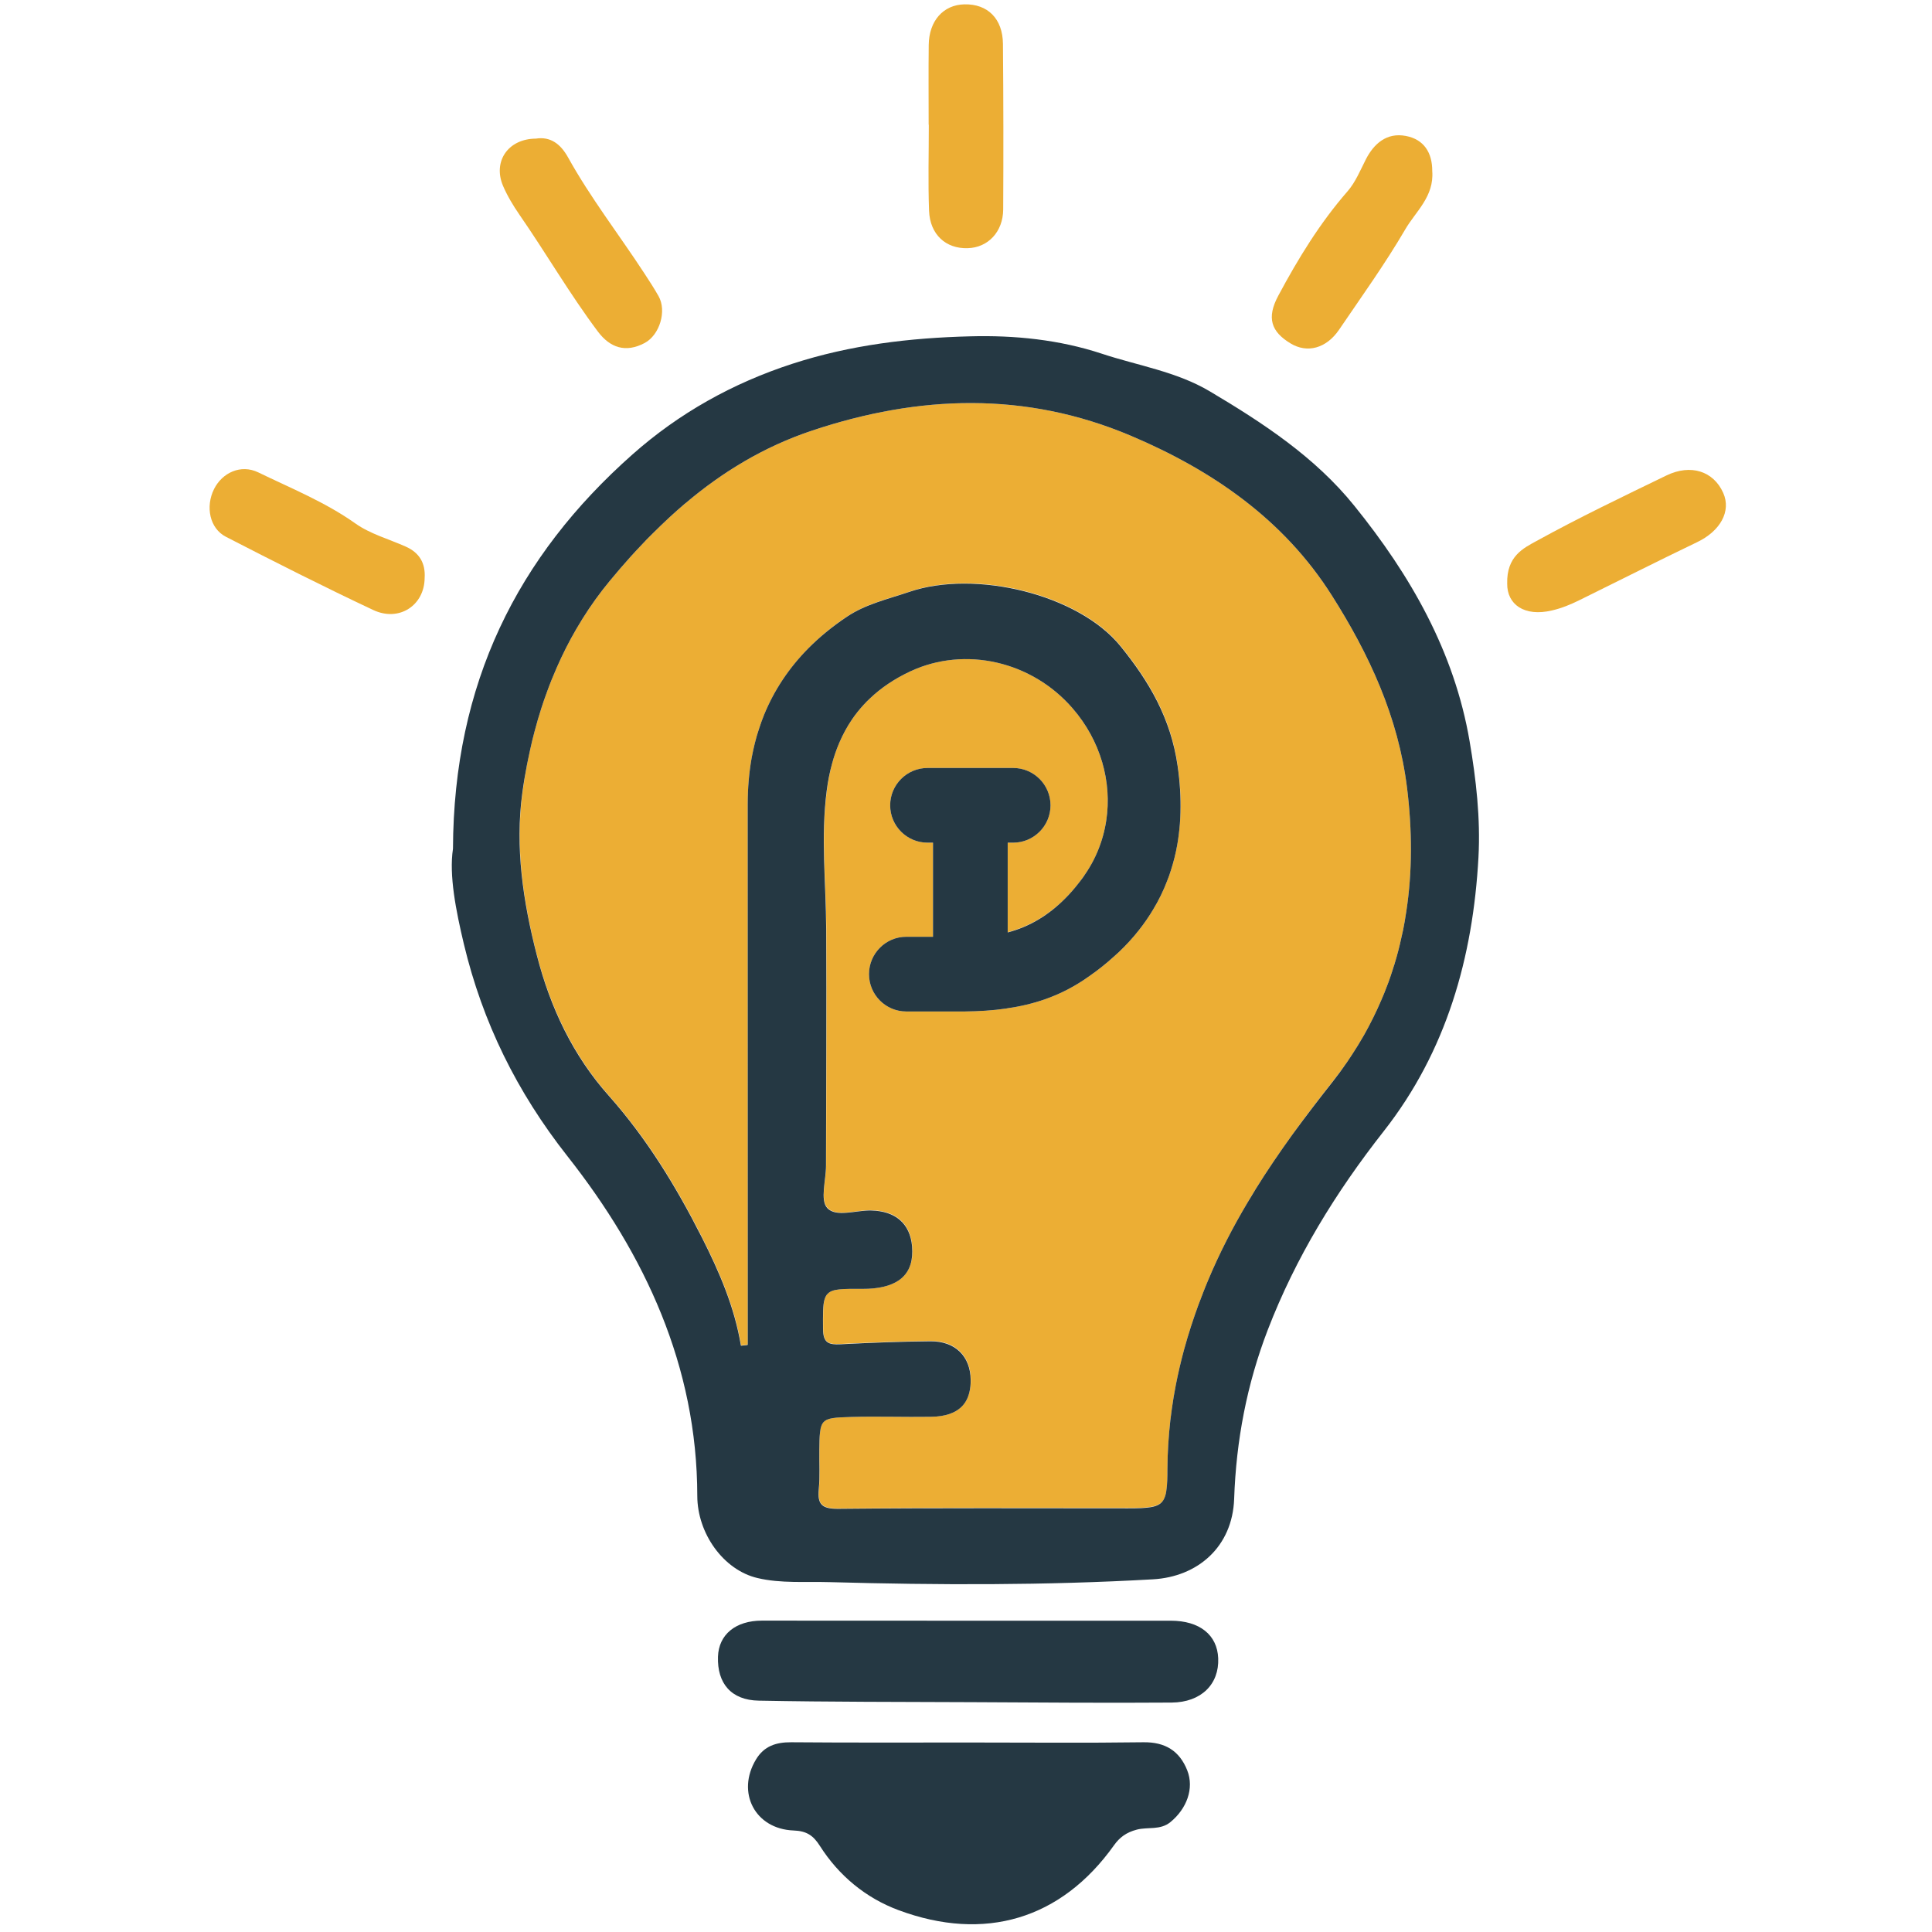
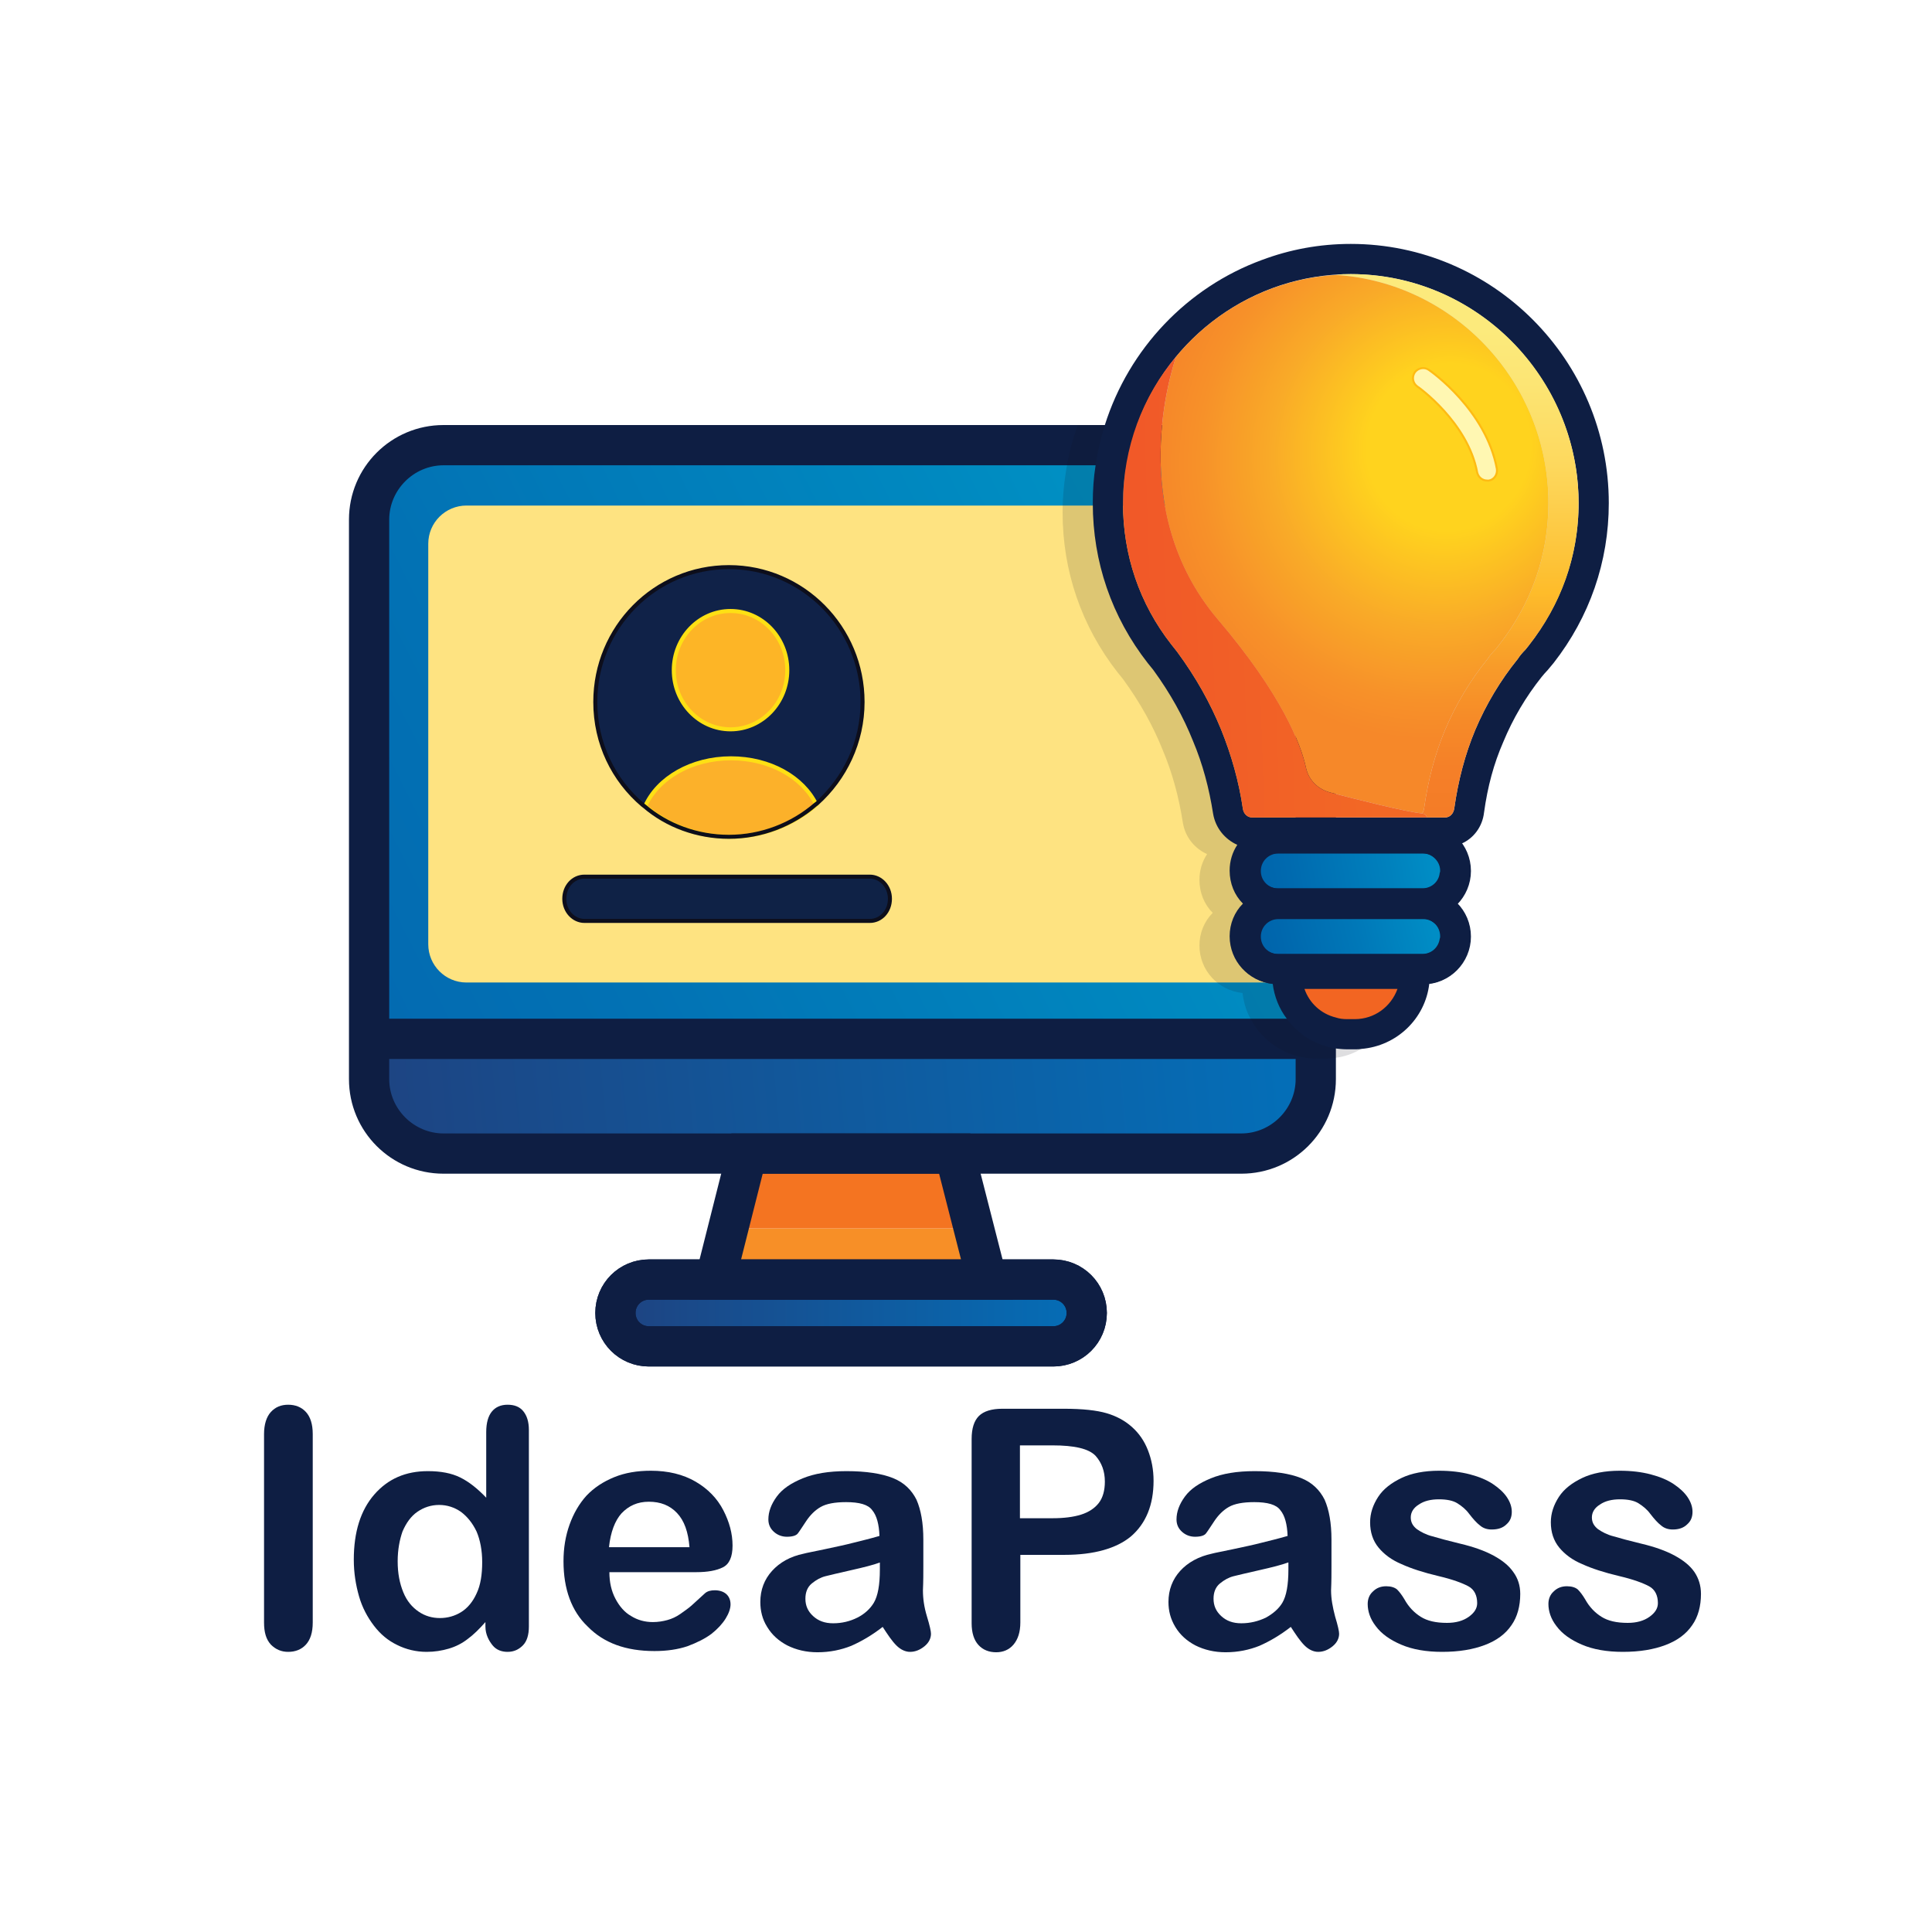
- <svg xmlns="http://www.w3.org/2000/svg" version="1.1" id="Layer_1" x="0px" y="0px" viewBox="0 0 240 240" style="enable-background:new 0 0 240 240;" xml:space="preserve">
+ <svg xmlns="http://www.w3.org/2000/svg" version="1.1" id="Layer_1" x="0px" y="0px" viewBox="0 0 48 48" style="enable-background:new 0 0 48 48;" xml:space="preserve">
  <style type="text/css">
- 	.st0{fill:#253843;}
- 	.st1{fill:#ECAE34;}
+ 	.st0{fill:url(#SVGID_1_);}
+ 	.st1{fill:#FEE381;}
+ 	.st2{fill:url(#SVGID_2_);stroke:#0E1E43;stroke-miterlimit:10;}
+ 	.st3{fill:url(#SVGID_3_);stroke:#0E1E43;stroke-width:0.1;stroke-miterlimit:10;}
+ 	.st4{fill:#102248;}
+ 	.st5{fill:#F78F27;}
+ 	.st6{fill:#F47421;}
+ 	.st7{fill:#FCB12A;stroke:#FEE014;stroke-width:0.1;stroke-miterlimit:10;}
+ 	.st8{fill:#0E1E43;}
+ 	.st9{fill:#0F2246;stroke:#0D0E1B;stroke-width:0.1;stroke-miterlimit:10;}
+ 	.st10{fill:#FDB526;stroke:#FEE014;stroke-width:0.1;stroke-miterlimit:10;}
+ 	.st11{fill:none;stroke:#0D0E1B;stroke-width:0.1;stroke-miterlimit:10;}
+ 	.st12{fill:none;stroke:#0E1E43;stroke-miterlimit:10;}
+ 	.st13{opacity:0.14;}
+ 	.st14{fill:#0D0E1B;}
+ 	.st15{fill:#F26522;}
+ 	.st16{fill:url(#SVGID_4_);stroke:#0E1E43;stroke-width:0.75;stroke-miterlimit:10;}
+ 	.st17{fill:url(#SVGID_5_);stroke:#0E1E43;stroke-width:0.75;stroke-miterlimit:10;}
+ 	.st18{fill:url(#SVGID_6_);}
+ 	.st19{fill:url(#SVGID_7_);}
+ 	.st20{fill:url(#SVGID_8_);}
+ 	.st21{fill:#FFF7B2;stroke:#FEBB13;stroke-width:0.05;stroke-miterlimit:10;}
</style>
-   <path class="st0" d="M120.42,216.46c7.2,0,14.41,0.07,21.61-0.03c2.71-0.04,4.49,1.07,5.45,3.48c0.9,2.27-0.08,4.8-2.09,6.44  c-1.26,1.03-2.8,0.58-4.16,0.93c-1.35,0.35-2.17,1-2.84,1.94c-6.57,9.23-16.09,12.03-26.76,8.07c-4.06-1.51-7.42-4.27-9.79-8  c-0.82-1.29-1.65-1.84-3.25-1.9c-4.82-0.18-7.14-4.74-4.68-8.82c1.01-1.68,2.51-2.15,4.37-2.14  C105.66,216.49,113.04,216.46,120.42,216.46z" />
-   <path class="st0" d="M120.18,201.33c8.42,0,16.84,0,25.26,0c3.57,0,5.77,1.75,5.89,4.67c0.13,3.21-2.1,5.47-5.79,5.5  c-8.25,0.06-16.49-0.01-24.74-0.05c-8.85-0.04-17.7-0.02-26.55-0.19c-3.43-0.06-5.17-2.16-5.06-5.46c0.09-2.75,2.19-4.48,5.46-4.48  C103.16,201.33,111.67,201.33,120.18,201.33z" />
-   <path class="st1" d="M115.36,15.49c0-3.3-0.03-6.6,0.01-9.9c0.03-3,1.81-4.99,4.42-5.05c2.89-0.07,4.77,1.77,4.8,4.91  c0.06,6.86,0.07,13.72,0.03,20.58c-0.02,2.77-1.89,4.73-4.4,4.8c-2.73,0.09-4.7-1.7-4.81-4.66c-0.13-3.56-0.03-7.12-0.03-10.68  C115.38,15.49,115.37,15.49,115.36,15.49z" />
-   <path class="st1" d="M187.23,72.5c-0.09-3.4,2.02-4.41,3.63-5.29c5.28-2.91,10.73-5.52,16.16-8.15c3.03-1.46,5.84-0.52,7.04,2.16  c1.03,2.29-0.36,4.76-3.26,6.14c-4.9,2.35-9.75,4.81-14.63,7.21c-1.08,0.53-2.16,0.98-3.37,1.26  C189.37,76.65,187.2,75.09,187.23,72.5z" />
-   <path class="st1" d="M177.92,21.26c0.24,3.16-2.05,5-3.34,7.21c-2.51,4.3-5.43,8.36-8.23,12.48c-1.59,2.34-3.97,2.97-6.05,1.7  c-2.39-1.45-2.99-3.16-1.5-5.93c2.45-4.58,5.16-9.02,8.61-12.97c0.97-1.12,1.57-2.59,2.26-3.95c0.97-1.9,2.56-3.38,4.98-2.91  C176.86,17.31,177.93,18.94,177.92,21.26z" />
-   <path class="st1" d="M66.57,17.22c1.79-0.28,3.05,0.63,4,2.34c2.79,5.03,6.33,9.58,9.47,14.39c0.61,0.93,1.22,1.87,1.77,2.84  c1.04,1.84,0.14,4.82-1.73,5.82c-2.36,1.25-4.29,0.59-5.8-1.41c-3.51-4.68-6.44-9.74-9.76-14.54c-0.78-1.13-1.5-2.33-2.04-3.59  C61.21,20.04,63.12,17.24,66.57,17.22z" />
-   <path class="st1" d="M52.75,71.8c-0.02,3.39-3.16,5.49-6.38,3.98c-6.17-2.9-12.25-5.98-18.31-9.1c-2.02-1.04-2.56-3.74-1.47-5.93  c1.01-2.02,3.32-3.12,5.49-2.07c4.08,1.98,8.3,3.68,12.06,6.34c1.84,1.31,4.16,1.94,6.26,2.88C52.09,68.65,52.87,69.95,52.75,71.8z" />
-   <path class="st1" d="M174.7,113.2c-0.06,0.42-0.13,0.83-0.2,1.25c-0.12,0.69-0.25,1.37-0.42,2.05c-0.22,1.04-0.49,2.07-0.8,3.09  c-0.03,0.13-0.07,0.26-0.12,0.38c-0.07,0.23-0.15,0.47-0.22,0.7c-0.29,0.91-0.62,1.81-0.98,2.69c-0.12,0.29-0.24,0.59-0.37,0.88  c-0.63,1.47-1.35,2.93-2.15,4.35c-0.48,0.84-0.99,1.67-1.53,2.49c-0.2,0.29-0.39,0.58-0.58,0.87c-0.57,0.82-1.17,1.62-1.8,2.42  c-1.71,2.17-3.39,4.35-4.99,6.58c-1.6,2.22-3.14,4.48-4.58,6.8c-0.01,0.01-0.02,0.03-0.02,0.04c-0.32,0.51-0.64,1.03-0.94,1.55  c-1.86,3.12-3.53,6.36-4.95,9.76c-0.09,0.24-0.19,0.47-0.29,0.7c-0.1,0.24-0.19,0.48-0.28,0.71c-0.18,0.47-0.36,0.94-0.54,1.41  c-0.01,0.02-0.01,0.03-0.02,0.04c-0.34,0.94-0.67,1.87-0.97,2.81c-0.31,0.95-0.59,1.91-0.86,2.88c-0.39,1.44-0.73,2.9-1.02,4.37  c-0.09,0.49-0.18,0.98-0.27,1.48c-0.16,0.98-0.3,1.98-0.42,2.97c-0.22,1.99-0.35,4.01-0.36,6.04c0,1.01-0.02,1.82-0.11,2.45  c-0.04,0.43-0.12,0.78-0.24,1.07c-0.03,0.08-0.07,0.15-0.1,0.22c-0.04,0.07-0.08,0.13-0.11,0.18c-0.61,0.81-1.84,0.9-4.34,0.9  c-12,0-23.99-0.05-35.98,0.06c-2,0.02-2.61-0.52-2.41-2.45c0.16-1.63,0.03-3.3,0.06-4.95c0.01-0.83,0.02-1.48,0.07-1.99  c0.03-0.22,0.06-0.41,0.09-0.59c0.02-0.05,0.03-0.11,0.05-0.16c0.01-0.05,0.03-0.1,0.05-0.15c0.03-0.08,0.06-0.16,0.11-0.23  c0.02-0.04,0.05-0.07,0.07-0.11c0.02-0.04,0.05-0.07,0.09-0.1c0.47-0.53,1.44-0.58,3.42-0.64c3.3-0.09,6.6,0.03,9.9-0.02  c1.8-0.02,3.11-0.48,3.93-1.37c0.12-0.13,0.22-0.27,0.32-0.41c0.07-0.12,0.15-0.24,0.21-0.37c0.07-0.13,0.12-0.26,0.17-0.4  c0.06-0.16,0.11-0.33,0.15-0.5c0.13-0.48,0.19-1.01,0.18-1.6c-0.04-2.9-1.91-4.79-4.98-4.77c-3.73,0.03-7.46,0.19-11.19,0.37  c-1.44,0.08-2.17-0.12-2.17-1.9c-0.01-1.77-0.03-2.91,0.17-3.64c0.06-0.18,0.12-0.34,0.21-0.48c0.03-0.04,0.05-0.08,0.09-0.12  c0.03-0.04,0.06-0.07,0.1-0.1c0.58-0.62,1.8-0.61,4.29-0.6c1.99,0.01,3.5-0.35,4.55-1.07c0.14-0.1,0.28-0.21,0.41-0.33  c0.14-0.13,0.28-0.28,0.4-0.43c0.28-0.36,0.49-0.76,0.63-1.22c0.22-0.66,0.29-1.42,0.21-2.29c-0.25-2.82-2.06-4.37-5.08-4.44  c-1.89-0.04-4.37,0.91-5.47-0.32c-0.89-0.99-0.15-3.44-0.14-5.25c0.01-9.82,0.06-19.64,0.02-29.46c-0.03-5.71-0.68-11.4,0.07-17.14  c0.15-1.15,0.36-2.25,0.64-3.29c0.11-0.42,0.24-0.82,0.37-1.22c0.16-0.46,0.33-0.92,0.52-1.36c0.45-1.05,0.98-2.03,1.61-2.95  c0.42-0.62,0.89-1.2,1.4-1.76c0.25-0.28,0.52-0.55,0.8-0.81c1.39-1.33,3.06-2.45,5.04-3.38c6.8-3.16,15.09-1.25,20.15,4.61  c3.47,4,4.91,9.13,4.17,13.95c-0.05,0.33-0.11,0.65-0.18,0.97c-0.14,0.67-0.33,1.33-0.56,1.98c-0.47,1.34-1.13,2.63-1.97,3.83  c-0.21,0.29-0.42,0.58-0.63,0.86c-0.15,0.19-0.3,0.38-0.45,0.57c-0.15,0.18-0.3,0.35-0.44,0.52c-0.3,0.33-0.6,0.65-0.9,0.96  c-2.02,2-4.37,3.44-7.11,4.16v-11.12h0.68c1.28,0,2.44-0.52,3.28-1.36c0.84-0.84,1.36-2,1.36-3.28c0-2.56-2.08-4.64-4.64-4.64  h-10.64c-1.28,0-2.44,0.52-3.28,1.36c-0.84,0.84-1.36,2-1.36,3.28c0,2.56,2.08,4.64,4.64,4.64h0.68v11.69h-3.32  c-1.28,0-2.44,0.52-3.27,1.36c-0.84,0.84-1.36,2-1.36,3.28c0,2.56,2.07,4.64,4.63,4.64h7.26c1.75-0.02,3.48-0.12,5.19-0.37  c0,0,0,0,0.01-0.01c3.26-0.46,6.43-1.46,9.49-3.47c1.11-0.74,2.14-1.5,3.09-2.31c0.01,0,0.01,0,0.01-0.01  c0.48-0.4,0.93-0.8,1.37-1.22c0.22-0.21,0.43-0.41,0.64-0.63c0.21-0.21,0.42-0.43,0.62-0.65c0.23-0.25,0.45-0.5,0.67-0.76  c0.18-0.22,0.35-0.43,0.53-0.65c0.66-0.83,1.26-1.7,1.79-2.59c0.69-1.14,1.27-2.32,1.74-3.56c0.18-0.44,0.34-0.9,0.48-1.36  c0.32-1,0.58-2.03,0.77-3.1c0.07-0.39,0.13-0.79,0.18-1.19c0.12-0.93,0.2-1.88,0.22-2.85c0.07-1.85-0.05-3.79-0.34-5.8  c-0.84-5.93-3.52-10.49-7.09-14.88c-5.26-6.48-18.07-9.53-26.22-6.75c-2.65,0.9-5.41,1.52-7.73,3.07c-1.83,1.22-3.45,2.55-4.86,3.99  c-2.41,2.44-4.24,5.2-5.49,8.26c-0.22,0.55-0.43,1.12-0.61,1.69c-0.2,0.58-0.37,1.17-0.52,1.77c-0.15,0.6-0.28,1.21-0.4,1.83  c-0.33,1.86-0.5,3.8-0.5,5.83c0,21.29,0,42.58,0.01,63.87v3.24c-0.01,0-0.01,0-0.02,0c-0.27,0.03-0.55,0.06-0.81,0.09  c-0.79-4.8-2.69-9.18-4.85-13.44c-3.19-6.31-6.82-12.26-11.58-17.61c-4.41-4.97-7.25-10.92-8.94-17.48  c-1.7-6.65-2.7-13.42-1.79-20.09c0.16-1.19,0.35-2.37,0.57-3.55c0.12-0.6,0.25-1.2,0.38-1.8c0.17-0.79,0.36-1.57,0.57-2.35  c0.25-0.96,0.53-1.9,0.83-2.84c0.21-0.65,0.43-1.3,0.67-1.94c0.38-1.06,0.8-2.1,1.25-3.12c0.72-1.64,1.52-3.23,2.42-4.77  c0.25-0.43,0.51-0.86,0.77-1.28c1.02-1.63,2.14-3.19,3.38-4.69c0.42-0.51,0.85-1.02,1.28-1.52c0.86-1,1.73-1.97,2.64-2.92  c0.44-0.48,0.9-0.95,1.38-1.42c0.7-0.7,1.41-1.38,2.13-2.05c0.63-0.58,1.28-1.16,1.93-1.71c0.01-0.01,0.01,0,0.01,0  c4.6-3.9,9.78-7.07,15.8-9.07c13.29-4.43,26.49-4.87,39.52,0.63c10.12,4.28,19.02,10.39,25.01,19.85c4.65,7.32,8.26,15.1,9.35,23.92  C175.44,103.16,175.45,108.28,174.7,113.2z" />
-   <path class="st0" d="M182.56,92.08c-1.9-11.15-7.36-20.64-14.33-29.26c-4.87-6.04-11.33-10.28-17.95-14.21  c-4.14-2.46-8.94-3.19-13.43-4.68c-5.25-1.73-10.79-2.3-16.33-2.15c-7.49,0.19-14.84,1.06-22.06,3.4  c-7.45,2.42-14.1,6.14-19.89,11.27c-14.32,12.68-22.22,28.46-22.3,48.99c-0.5,3.29,0.36,7.66,1.36,11.86  c2.32,9.68,6.55,18.32,12.87,26.34c9.62,12.21,16.1,26.06,16.12,42.19c0.01,4.66,3.25,9.21,7.48,10.2c2.9,0.69,6.02,0.42,9.04,0.51  c13.35,0.37,26.72,0.41,40.07-0.35c5.58-0.31,9.89-4.04,10.1-9.99c0.25-7.26,1.58-14.24,4.17-20.98c3.47-9.01,8.44-17.1,14.43-24.72  c7.76-9.89,11.07-21.55,11.75-34.01C183.92,101.63,183.37,96.84,182.56,92.08z M174.7,113.2c-0.06,0.42-0.13,0.83-0.2,1.25  c-0.12,0.69-0.25,1.37-0.42,2.05c-0.22,1.04-0.49,2.07-0.8,3.09c-0.03,0.13-0.07,0.26-0.12,0.38c-0.07,0.23-0.15,0.47-0.22,0.7  c-0.29,0.91-0.62,1.81-0.98,2.69c-0.12,0.29-0.24,0.59-0.37,0.88c-0.63,1.47-1.35,2.93-2.15,4.35c-0.48,0.84-0.99,1.67-1.53,2.49  c-0.2,0.29-0.39,0.58-0.58,0.87c-0.57,0.83-1.17,1.65-1.81,2.46c-1.71,2.16-3.37,4.33-4.98,6.54c-1.6,2.22-3.14,4.48-4.58,6.8  c-0.01,0.01-0.02,0.03-0.02,0.04c-0.32,0.51-0.63,1.03-0.94,1.55c-1.86,3.12-3.53,6.36-4.95,9.76c-0.09,0.24-0.19,0.47-0.29,0.7  c-0.1,0.24-0.19,0.48-0.28,0.71c-0.18,0.47-0.36,0.94-0.54,1.41c-0.01,0.02-0.01,0.03-0.02,0.04c-0.34,0.94-0.67,1.87-0.97,2.81  c-0.31,0.95-0.59,1.91-0.86,2.88c-0.39,1.44-0.73,2.9-1.02,4.37c-0.09,0.49-0.18,0.98-0.27,1.48c-0.16,0.98-0.3,1.98-0.42,2.97  c-0.22,1.99-0.35,4.01-0.36,6.04c0,1.01-0.02,1.82-0.11,2.45c-0.04,0.43-0.12,0.78-0.24,1.07c-0.03,0.08-0.07,0.15-0.1,0.22  c-0.04,0.07-0.08,0.13-0.11,0.18c-0.58,0.84-1.8,0.94-4.36,0.94c-12,0-23.99-0.06-35.98,0.06c-2,0.01-2.6-0.53-2.41-2.45  c0.16-1.64,0.04-3.3,0.07-4.95c0.01-0.85,0.02-1.51,0.08-2.03c0.03-0.22,0.06-0.41,0.09-0.59c0.02-0.05,0.03-0.11,0.05-0.16  c0.01-0.05,0.03-0.1,0.05-0.15c0.03-0.08,0.06-0.16,0.11-0.23c0.02-0.04,0.05-0.07,0.07-0.11c0.02-0.04,0.05-0.07,0.09-0.1  c0.47-0.53,1.44-0.58,3.42-0.64c3.3-0.09,6.6,0.03,9.9-0.02c1.8-0.02,3.11-0.48,3.93-1.37c0.12-0.13,0.22-0.27,0.32-0.41  c0.07-0.12,0.15-0.24,0.21-0.37c0.07-0.13,0.12-0.26,0.17-0.4c0.06-0.16,0.11-0.33,0.15-0.5c0.12-0.47,0.17-0.99,0.16-1.56  c-0.04-2.9-1.91-4.79-4.98-4.77c-3.73,0.03-7.46,0.18-11.18,0.37c-1.45,0.07-2.17-0.13-2.18-1.9c-0.01-1.81-0.03-2.96,0.19-3.68  c0.06-0.18,0.12-0.34,0.21-0.48c0.03-0.04,0.05-0.08,0.09-0.12c0.03-0.04,0.06-0.07,0.1-0.1c0.58-0.62,1.8-0.61,4.29-0.6  c1.99,0.01,3.5-0.35,4.55-1.07c0.14-0.1,0.28-0.21,0.41-0.33c0.14-0.13,0.28-0.28,0.4-0.43c0.28-0.36,0.49-0.76,0.63-1.22  c0.2-0.65,0.26-1.4,0.19-2.25c-0.25-2.82-2.06-4.37-5.08-4.44c-1.88-0.05-4.37,0.9-5.47-0.32c-0.89-1-0.14-3.45-0.14-5.26  c0.01-9.81,0.07-19.63,0.02-29.45c-0.03-5.72-0.68-11.4,0.07-17.15c0.15-1.16,0.37-2.27,0.66-3.32c0.11-0.42,0.24-0.82,0.37-1.22  c0.16-0.46,0.33-0.92,0.52-1.36c0.45-1.05,0.98-2.03,1.61-2.95c0.42-0.62,0.89-1.2,1.4-1.76c0.25-0.28,0.52-0.55,0.8-0.81  c1.39-1.33,3.06-2.45,5.04-3.38c6.8-3.16,15.09-1.25,20.15,4.61c3.47,4,4.91,9.13,4.17,13.95c-0.05,0.33-0.11,0.65-0.18,0.97  c-0.14,0.67-0.33,1.33-0.56,1.98c-0.47,1.34-1.13,2.63-1.97,3.83c0,0.01-0.01,0.03-0.02,0.04c-0.2,0.28-0.4,0.56-0.61,0.82  c-0.15,0.19-0.3,0.38-0.45,0.57c-0.15,0.18-0.3,0.35-0.44,0.52c-0.29,0.33-0.59,0.65-0.9,0.96c-2.01,2.02-4.36,3.47-7.11,4.19  v-11.15h0.68c1.28,0,2.44-0.52,3.28-1.36c0.84-0.84,1.36-2,1.36-3.28c0-2.56-2.08-4.64-4.64-4.64h-10.64  c-1.28,0-2.44,0.52-3.28,1.36c-0.84,0.84-1.36,2-1.36,3.28c0,2.56,2.08,4.64,4.64,4.64h0.68v11.69h-3.32  c-1.28,0-2.44,0.52-3.27,1.36c-0.84,0.84-1.36,2-1.36,3.28c0,2.56,2.07,4.64,4.63,4.64h7.26c1.75-0.02,3.48-0.12,5.19-0.37  c0,0,0,0,0.01-0.01c3.26-0.46,6.43-1.46,9.49-3.47c1.11-0.74,2.14-1.5,3.09-2.31c0.01,0,0.01,0,0.01-0.01  c0.47-0.4,0.93-0.81,1.37-1.22c0.22-0.21,0.43-0.41,0.64-0.63c0.21-0.22,0.42-0.43,0.62-0.65c0.23-0.25,0.45-0.5,0.67-0.76  c0.18-0.22,0.35-0.43,0.53-0.65c0.66-0.83,1.26-1.7,1.79-2.59c0.69-1.14,1.27-2.32,1.74-3.56c0.18-0.44,0.34-0.9,0.48-1.36  c0.32-1,0.58-2.03,0.77-3.1c0.07-0.39,0.13-0.79,0.18-1.19c0.12-0.93,0.2-1.88,0.22-2.85c0.05-1.85-0.06-3.76-0.35-5.76  c-0.85-5.93-3.53-10.49-7.1-14.89c-5.26-6.47-18.07-9.52-26.22-6.75c-2.65,0.9-5.41,1.52-7.73,3.07c-1.81,1.21-3.43,2.53-4.84,3.96  c-2.41,2.44-4.24,5.2-5.49,8.26c-0.22,0.55-0.43,1.12-0.61,1.69c-0.2,0.58-0.37,1.17-0.52,1.77c-0.15,0.6-0.28,1.21-0.4,1.83  c-0.33,1.86-0.5,3.8-0.5,5.83c0,21.29,0,42.58,0.01,63.87v3.24c-0.01,0-0.01,0-0.02,0v0.04c-0.28,0.03-0.55,0.06-0.83,0.09  c-0.79-4.8-2.69-9.18-4.85-13.45c-3.19-6.3-6.82-12.26-11.57-17.61c-4.42-4.96-7.26-10.91-8.94-17.48  c-1.71-6.65-2.71-13.41-1.8-20.09c0.16-1.2,0.36-2.39,0.59-3.58c0.12-0.6,0.25-1.2,0.38-1.8c0.17-0.79,0.36-1.57,0.57-2.35  c0.25-0.96,0.53-1.9,0.83-2.84c0.21-0.65,0.43-1.3,0.67-1.94c0.38-1.06,0.8-2.1,1.25-3.12c0.72-1.64,1.52-3.23,2.42-4.77  c0.25-0.43,0.51-0.86,0.77-1.28c1.02-1.63,2.14-3.19,3.38-4.69c0.42-0.51,0.85-1.02,1.28-1.52c0.86-1,1.73-1.97,2.64-2.92  c0.44-0.48,0.9-0.95,1.38-1.42c0.7-0.7,1.41-1.38,2.13-2.05c0.63-0.58,1.28-1.16,1.93-1.71c0.01-0.01,0.01,0,0.01,0  c4.6-3.9,9.78-7.07,15.8-9.07c13.29-4.43,26.49-4.87,39.52,0.63c10.12,4.28,19.02,10.39,25.01,19.85c4.65,7.32,8.26,15.1,9.35,23.92  C175.44,103.16,175.45,108.28,174.7,113.2z" />
+   <linearGradient id="SVGID_1_" gradientUnits="userSpaceOnUse" x1="8.741" y1="24.963" x2="32.839" y2="12.762">
+     <stop offset="0" style="stop-color:#036AB1" />
+     <stop offset="0.237" style="stop-color:#0272B4" />
+     <stop offset="0.702" style="stop-color:#0089C0" />
+     <stop offset="1" style="stop-color:#009BC8" />
+   </linearGradient>
+   <path class="st0" d="M32.69,12.91v12.9H9.17v-12.9c0-1.02,0.83-1.85,1.85-1.85h19.82C31.86,11.06,32.69,11.89,32.69,12.91z" />
+   <path class="st1" d="M31.72,24.41H11.59c-0.53,0-0.95-0.43-0.95-0.95v-9.95c0-0.53,0.43-0.95,0.95-0.95h20.13  c0.53,0,0.95,0.43,0.95,0.95v9.95C32.67,23.98,32.25,24.41,31.72,24.41z" />
+   <linearGradient id="SVGID_2_" gradientUnits="userSpaceOnUse" x1="15.292" y1="32.621" x2="27.005" y2="32.621">
+     <stop offset="0" style="stop-color:#1E4381" />
+     <stop offset="1" style="stop-color:#046EB7" />
+   </linearGradient>
+   <path class="st2" d="M26.17,33.45H16.12c-0.46,0-0.83-0.37-0.83-0.83l0,0c0-0.46,0.37-0.83,0.83-0.83h10.05  c0.46,0,0.83,0.37,0.83,0.83l0,0C27,33.08,26.63,33.45,26.17,33.45z" />
+   <linearGradient id="SVGID_3_" gradientUnits="userSpaceOnUse" x1="8.907" y1="28.269" x2="31.813" y2="26.144">
+     <stop offset="0" style="stop-color:#1E4381" />
+     <stop offset="1" style="stop-color:#046EB7" />
+   </linearGradient>
+   <path class="st3" d="M32.69,25.81v1c0,1.02-0.83,1.85-1.85,1.85H11.02c-1.02,0-1.85-0.83-1.85-1.85v-1H32.69z" />
+   <path class="st4" d="M21.43,17.44c0,1-0.44,1.9-1.13,2.52c-0.01,0.01-0.03,0.02-0.04,0.03c-0.58,0.5-1.34,0.8-2.15,0.8  c-0.79,0-1.54-0.28-2.1-0.76C16,20.02,15.98,20.01,15.97,20c-0.73-0.62-1.18-1.53-1.18-2.56c0-1.85,1.48-3.35,3.32-3.35  C19.94,14.09,21.43,15.59,21.43,17.44z" />
+   <polygon class="st5" points="24.52,31.79 17.77,31.79 18.09,30.52 24.2,30.52 " />
+   <polygon class="st6" points="24.2,30.52 18.09,30.52 18.56,28.66 23.72,28.66 " />
+   <path class="st7" d="M20.28,19.99c-0.58,0.5-1.34,0.8-2.15,0.8c-0.79,0-1.54-0.28-2.1-0.76c0.31-0.7,1.15-1.19,2.13-1.19  C19.13,18.84,19.95,19.31,20.28,19.99z" />
+   <g>
+     <path class="st8" d="M30.84,10.56H11.02c-1.3,0-2.35,1.05-2.35,2.35v13.9c0,1.3,1.05,2.35,2.35,2.35h19.82   c1.3,0,2.35-1.05,2.35-2.35v-13.9C33.19,11.61,32.14,10.56,30.84,10.56z M32.19,26.81c0,0.74-0.61,1.35-1.35,1.35H11.02   c-0.74,0-1.35-0.61-1.35-1.35v-0.5h22.52V26.81z M32.19,25.31H9.67v-12.4c0-0.74,0.61-1.35,1.35-1.35h19.82   c0.74,0,1.35,0.61,1.35,1.35V25.31z" />
+   </g>
+   <g>
+     <path class="st9" d="M21.61,22.88h-7.09c-0.27,0-0.5-0.24-0.5-0.55s0.22-0.55,0.5-0.55h7.09c0.27,0,0.5,0.24,0.5,0.55   S21.89,22.88,21.61,22.88z" />
+   </g>
+   <ellipse class="st10" cx="18.15" cy="16.65" rx="1.41" ry="1.47" />
+   <path class="st11" d="M21.43,17.44c0,1-0.44,1.9-1.13,2.52c-0.01,0.01-0.03,0.02-0.04,0.03c-0.58,0.5-1.34,0.8-2.15,0.8  c-0.79,0-1.54-0.28-2.1-0.76C16,20.02,15.98,20.01,15.97,20c-0.73-0.62-1.18-1.53-1.18-2.56c0-1.85,1.48-3.35,3.32-3.35  C19.94,14.09,21.43,15.59,21.43,17.44z" />
+   <path class="st12" d="M26.17,33.45H16.12c-0.46,0-0.83-0.37-0.83-0.83l0,0c0-0.46,0.37-0.83,0.83-0.83h10.05  c0.46,0,0.83,0.37,0.83,0.83l0,0C27,33.08,26.63,33.45,26.17,33.45z" />
+   <polygon class="st12" points="23.72,28.66 18.56,28.66 17.77,31.79 24.52,31.79 " />
+   <g>
+     <path class="st8" d="M6.56,40.31v-4.68c0-0.24,0.06-0.43,0.17-0.55s0.25-0.18,0.43-0.18c0.18,0,0.33,0.06,0.44,0.18   c0.11,0.12,0.17,0.3,0.17,0.55v4.68c0,0.25-0.06,0.43-0.17,0.55c-0.11,0.12-0.26,0.18-0.44,0.18c-0.17,0-0.31-0.06-0.43-0.18   C6.61,40.73,6.56,40.55,6.56,40.31z" />
+     <path class="st8" d="M12.06,40.41V40.3c-0.15,0.17-0.29,0.31-0.44,0.42c-0.14,0.11-0.3,0.19-0.47,0.24   c-0.17,0.05-0.35,0.08-0.55,0.08c-0.26,0-0.51-0.06-0.73-0.17c-0.23-0.11-0.42-0.27-0.58-0.48s-0.29-0.45-0.37-0.73   c-0.08-0.28-0.13-0.58-0.13-0.91c0-0.69,0.17-1.23,0.51-1.62s0.78-0.58,1.33-0.58c0.32,0,0.59,0.05,0.81,0.16   c0.22,0.11,0.43,0.28,0.64,0.5v-1.63c0-0.23,0.05-0.4,0.14-0.51s0.22-0.17,0.39-0.17s0.3,0.05,0.39,0.16s0.14,0.26,0.14,0.47v4.88   c0,0.21-0.05,0.37-0.15,0.47s-0.22,0.16-0.38,0.16c-0.15,0-0.28-0.05-0.37-0.16S12.06,40.61,12.06,40.41z M9.88,38.79   c0,0.3,0.05,0.55,0.14,0.77s0.22,0.37,0.38,0.48c0.16,0.11,0.34,0.16,0.53,0.16c0.19,0,0.37-0.05,0.53-0.15   c0.16-0.1,0.29-0.26,0.38-0.46c0.1-0.21,0.14-0.47,0.14-0.78c0-0.29-0.05-0.55-0.14-0.76c-0.1-0.21-0.23-0.37-0.39-0.49   c-0.16-0.11-0.34-0.17-0.54-0.17c-0.2,0-0.38,0.06-0.54,0.17c-0.16,0.11-0.28,0.28-0.37,0.49C9.93,38.25,9.88,38.5,9.88,38.79z" />
+     <path class="st8" d="M17.3,39.06h-2.16c0,0.25,0.05,0.47,0.15,0.66c0.1,0.19,0.23,0.34,0.39,0.43c0.16,0.1,0.34,0.15,0.54,0.15   c0.13,0,0.25-0.02,0.36-0.05c0.11-0.03,0.22-0.08,0.32-0.15c0.1-0.07,0.2-0.14,0.28-0.21c0.09-0.08,0.2-0.18,0.34-0.31   c0.06-0.05,0.14-0.07,0.24-0.07c0.11,0,0.21,0.03,0.28,0.09c0.07,0.06,0.11,0.15,0.11,0.26c0,0.1-0.04,0.22-0.12,0.35   c-0.08,0.13-0.2,0.26-0.35,0.38c-0.16,0.12-0.36,0.22-0.6,0.31c-0.24,0.08-0.51,0.12-0.82,0.12c-0.71,0-1.26-0.2-1.66-0.61   C14.2,40.03,14,39.48,14,38.79c0-0.33,0.05-0.63,0.15-0.91s0.24-0.52,0.42-0.72c0.19-0.2,0.42-0.35,0.69-0.46s0.57-0.16,0.91-0.16   c0.43,0,0.8,0.09,1.11,0.27c0.31,0.18,0.54,0.42,0.69,0.71c0.15,0.29,0.23,0.58,0.23,0.88c0,0.28-0.08,0.46-0.24,0.54   S17.58,39.06,17.3,39.06z M15.13,38.44h2c-0.03-0.38-0.13-0.66-0.31-0.85s-0.41-0.28-0.7-0.28c-0.28,0-0.5,0.1-0.68,0.29   C15.28,37.78,15.17,38.06,15.13,38.44z" />
+     <path class="st8" d="M21.93,40.42c-0.27,0.21-0.53,0.36-0.78,0.47c-0.25,0.1-0.53,0.16-0.84,0.16c-0.28,0-0.53-0.06-0.75-0.17   c-0.21-0.11-0.38-0.26-0.5-0.46c-0.12-0.19-0.17-0.4-0.17-0.62c0-0.3,0.1-0.56,0.29-0.77c0.19-0.21,0.45-0.36,0.79-0.43   c0.07-0.02,0.24-0.05,0.52-0.11s0.52-0.11,0.71-0.16c0.2-0.05,0.41-0.1,0.65-0.17c-0.01-0.29-0.07-0.51-0.18-0.64   c-0.1-0.14-0.32-0.2-0.65-0.2c-0.28,0-0.49,0.04-0.63,0.12c-0.14,0.08-0.26,0.2-0.36,0.35s-0.17,0.26-0.21,0.31   c-0.04,0.05-0.13,0.08-0.27,0.08c-0.12,0-0.23-0.04-0.32-0.12c-0.09-0.08-0.14-0.18-0.14-0.31c0-0.19,0.07-0.38,0.21-0.57   s0.35-0.33,0.64-0.45c0.29-0.12,0.65-0.18,1.09-0.18c0.49,0,0.87,0.06,1.15,0.17c0.28,0.11,0.47,0.3,0.59,0.54   c0.11,0.25,0.17,0.58,0.17,0.99c0,0.26,0,0.48,0,0.66c0,0.18,0,0.38-0.01,0.6c0,0.21,0.03,0.42,0.1,0.65s0.1,0.37,0.1,0.43   c0,0.11-0.05,0.22-0.16,0.31c-0.11,0.09-0.23,0.14-0.36,0.14c-0.11,0-0.23-0.05-0.34-0.16S22.06,40.62,21.93,40.42z M21.86,38.82   c-0.16,0.06-0.4,0.12-0.71,0.19c-0.31,0.07-0.52,0.12-0.64,0.15c-0.12,0.03-0.23,0.09-0.34,0.18c-0.11,0.09-0.16,0.22-0.16,0.38   c0,0.17,0.06,0.31,0.19,0.43c0.13,0.12,0.29,0.18,0.5,0.18c0.22,0,0.42-0.05,0.6-0.14s0.32-0.22,0.41-0.37   c0.1-0.17,0.15-0.44,0.15-0.83V38.82z" />
+     <path class="st8" d="M26.45,38.63h-1.1v1.68c0,0.24-0.06,0.42-0.17,0.55s-0.26,0.19-0.43,0.19c-0.18,0-0.33-0.06-0.44-0.18   c-0.11-0.12-0.17-0.3-0.17-0.54v-4.58c0-0.26,0.06-0.45,0.18-0.57S24.64,35,24.9,35h1.54c0.46,0,0.81,0.04,1.05,0.11   c0.24,0.07,0.45,0.18,0.63,0.34c0.18,0.16,0.31,0.35,0.4,0.58s0.14,0.48,0.14,0.76c0,0.6-0.19,1.06-0.56,1.38   C27.74,38.47,27.18,38.63,26.45,38.63z M26.15,35.91h-0.81v1.81h0.81c0.28,0,0.52-0.03,0.71-0.09s0.34-0.16,0.44-0.29   c0.1-0.13,0.15-0.31,0.15-0.53c0-0.26-0.08-0.47-0.23-0.64C27.05,35.99,26.69,35.91,26.15,35.91z" />
+     <path class="st8" d="M32.07,40.42c-0.27,0.21-0.53,0.36-0.78,0.47c-0.25,0.1-0.53,0.16-0.84,0.16c-0.28,0-0.53-0.06-0.75-0.17   c-0.21-0.11-0.38-0.26-0.5-0.46s-0.17-0.4-0.17-0.62c0-0.3,0.1-0.56,0.29-0.77c0.19-0.21,0.46-0.36,0.79-0.43   c0.07-0.02,0.24-0.05,0.52-0.11c0.28-0.06,0.52-0.11,0.71-0.16c0.2-0.05,0.41-0.1,0.65-0.17c-0.01-0.29-0.07-0.51-0.18-0.64   c-0.1-0.14-0.32-0.2-0.65-0.2c-0.28,0-0.49,0.04-0.63,0.12c-0.14,0.08-0.26,0.2-0.36,0.35s-0.17,0.26-0.21,0.31   s-0.13,0.08-0.27,0.08c-0.12,0-0.23-0.04-0.32-0.12c-0.09-0.08-0.14-0.18-0.14-0.31c0-0.19,0.07-0.38,0.21-0.57   s0.35-0.33,0.64-0.45c0.29-0.12,0.65-0.18,1.09-0.18c0.49,0,0.87,0.06,1.15,0.17c0.28,0.11,0.47,0.3,0.59,0.54   c0.11,0.25,0.17,0.58,0.17,0.99c0,0.26,0,0.48,0,0.66c0,0.18,0,0.38-0.01,0.6c0,0.21,0.04,0.42,0.1,0.65   c0.07,0.23,0.1,0.37,0.1,0.43c0,0.11-0.05,0.22-0.16,0.31c-0.11,0.09-0.23,0.14-0.36,0.14c-0.11,0-0.23-0.05-0.34-0.16   S32.2,40.62,32.07,40.42z M32,38.82c-0.16,0.06-0.4,0.12-0.71,0.19c-0.31,0.07-0.52,0.12-0.64,0.15c-0.12,0.03-0.23,0.09-0.34,0.18   c-0.11,0.09-0.16,0.22-0.16,0.38c0,0.17,0.06,0.31,0.19,0.43s0.29,0.18,0.5,0.18c0.22,0,0.42-0.05,0.61-0.14   c0.18-0.1,0.32-0.22,0.41-0.37c0.1-0.17,0.15-0.44,0.15-0.83V38.82z" />
+     <path class="st8" d="M37.77,39.6c0,0.3-0.07,0.57-0.22,0.78c-0.15,0.22-0.37,0.38-0.66,0.49c-0.29,0.11-0.64,0.17-1.06,0.17   c-0.4,0-0.74-0.06-1.02-0.18s-0.49-0.27-0.63-0.46c-0.14-0.18-0.2-0.37-0.2-0.55c0-0.12,0.04-0.23,0.13-0.31   c0.09-0.09,0.2-0.13,0.33-0.13c0.12,0,0.21,0.03,0.27,0.08c0.06,0.06,0.12,0.14,0.18,0.24c0.11,0.2,0.25,0.34,0.41,0.44   c0.16,0.1,0.37,0.15,0.65,0.15c0.22,0,0.4-0.05,0.54-0.15c0.14-0.1,0.21-0.21,0.21-0.34c0-0.19-0.07-0.34-0.22-0.42   s-0.39-0.17-0.73-0.25c-0.38-0.09-0.69-0.19-0.93-0.3c-0.24-0.1-0.43-0.24-0.57-0.41c-0.14-0.17-0.21-0.38-0.21-0.63   c0-0.22,0.07-0.43,0.2-0.63c0.13-0.2,0.33-0.35,0.58-0.47s0.57-0.18,0.93-0.18c0.29,0,0.54,0.03,0.77,0.09   c0.23,0.06,0.42,0.14,0.57,0.24c0.15,0.1,0.27,0.21,0.35,0.33c0.08,0.12,0.12,0.24,0.12,0.36c0,0.13-0.04,0.23-0.13,0.31   C37.34,37.96,37.22,38,37.06,38c-0.11,0-0.21-0.03-0.29-0.1c-0.08-0.06-0.17-0.16-0.27-0.29c-0.08-0.11-0.18-0.19-0.29-0.26   c-0.11-0.07-0.27-0.1-0.46-0.1c-0.2,0-0.37,0.04-0.5,0.13c-0.13,0.08-0.2,0.19-0.2,0.32c0,0.12,0.05,0.21,0.15,0.29   c0.1,0.07,0.23,0.14,0.39,0.18c0.17,0.05,0.39,0.11,0.68,0.18c0.34,0.08,0.62,0.18,0.84,0.3c0.22,0.12,0.38,0.25,0.49,0.41   C37.71,39.21,37.77,39.39,37.77,39.6z" />
+     <path class="st8" d="M42.26,39.6c0,0.3-0.07,0.57-0.22,0.78c-0.15,0.22-0.37,0.38-0.66,0.49c-0.29,0.11-0.64,0.17-1.06,0.17   c-0.4,0-0.74-0.06-1.02-0.18s-0.49-0.27-0.63-0.46c-0.14-0.18-0.2-0.37-0.2-0.55c0-0.12,0.04-0.23,0.13-0.31   c0.09-0.09,0.2-0.13,0.33-0.13c0.12,0,0.21,0.03,0.27,0.08c0.06,0.06,0.12,0.14,0.18,0.24c0.11,0.2,0.25,0.34,0.41,0.44   c0.16,0.1,0.37,0.15,0.65,0.15c0.22,0,0.4-0.05,0.54-0.15c0.14-0.1,0.21-0.21,0.21-0.34c0-0.19-0.07-0.34-0.22-0.42   s-0.39-0.17-0.73-0.25c-0.38-0.09-0.69-0.19-0.93-0.3c-0.24-0.1-0.43-0.24-0.57-0.41c-0.14-0.17-0.21-0.38-0.21-0.63   c0-0.22,0.07-0.43,0.2-0.63c0.13-0.2,0.33-0.35,0.58-0.47s0.57-0.18,0.93-0.18c0.29,0,0.54,0.03,0.77,0.09   c0.23,0.06,0.42,0.14,0.57,0.24c0.15,0.1,0.27,0.21,0.35,0.33c0.08,0.12,0.12,0.24,0.12,0.36c0,0.13-0.04,0.23-0.13,0.31   C41.83,37.96,41.71,38,41.56,38c-0.11,0-0.21-0.03-0.29-0.1c-0.08-0.06-0.17-0.16-0.27-0.29c-0.08-0.11-0.18-0.19-0.29-0.26   c-0.11-0.07-0.27-0.1-0.46-0.1c-0.2,0-0.37,0.04-0.5,0.13c-0.13,0.08-0.2,0.19-0.2,0.32c0,0.12,0.05,0.21,0.15,0.29   c0.1,0.07,0.23,0.14,0.39,0.18c0.17,0.05,0.39,0.11,0.68,0.18c0.34,0.08,0.62,0.18,0.84,0.3c0.22,0.12,0.38,0.25,0.49,0.41   C42.2,39.21,42.26,39.39,42.26,39.6z" />
+   </g>
+   <g class="st13">
+     <path class="st14" d="M39.22,12.62v0.11c0,1.46-0.48,2.83-1.37,3.97l-0.15,0.18c-0.05,0.05-0.1,0.11-0.15,0.17   c-0.39,0.49-0.71,1.03-0.95,1.61c-0.24,0.55-0.39,1.11-0.48,1.76c-0.04,0.35-0.26,0.64-0.56,0.77c0.03,0.04,0.05,0.08,0.07,0.12   c0.07,0.11,0.11,0.24,0.14,0.37c0.01,0.06,0.01,0.12,0.01,0.18c0,0.32-0.13,0.61-0.33,0.82c0.08,0.08,0.14,0.16,0.19,0.26   c0.07,0.11,0.11,0.24,0.13,0.38c0.01,0.06,0.01,0.11,0.01,0.17c0,0.6-0.45,1.1-1.02,1.18c-0.07,0.6-0.43,1.11-0.94,1.39   c-0.19,0.11-0.4,0.19-0.63,0.22C33.1,26.29,33,26.3,32.91,26.3h-0.19c-0.72,0-1.34-0.4-1.65-0.99c-0.11-0.19-0.17-0.41-0.2-0.64   c-0.6-0.06-1.07-0.56-1.07-1.18c0-0.31,0.12-0.6,0.33-0.81c-0.21-0.21-0.33-0.5-0.33-0.82c0-0.24,0.07-0.46,0.19-0.64   c-0.31-0.14-0.54-0.42-0.6-0.77c-0.1-0.64-0.26-1.24-0.5-1.81c-0.24-0.6-0.56-1.18-0.99-1.77l-0.13-0.16   c-0.9-1.15-1.37-2.52-1.37-3.98c0-0.4,0.04-0.79,0.11-1.17c0.06-0.35,0.15-0.68,0.27-1h0.67c0.6-1.9,2.05-3.42,3.9-4.1   c0.47-0.11,0.96-0.17,1.46-0.17c2.24,0,4.22,1.17,5.36,2.93C38.82,10.2,39.2,11.37,39.22,12.62z" />
+   </g>
+   <path class="st15" d="M33.66,25.7h-0.19c-0.83,0-1.5-0.67-1.5-1.5l0,0h3.19l0,0C35.16,25.03,34.48,25.7,33.66,25.7z" />
+   <linearGradient id="SVGID_4_" gradientUnits="userSpaceOnUse" x1="30.892" y1="23.919" x2="36.33" y2="22.583">
+     <stop offset="0" style="stop-color:#0061AA" />
+     <stop offset="0.184" style="stop-color:#0067AD" />
+     <stop offset="0.522" style="stop-color:#0078B8" />
+     <stop offset="0.852" style="stop-color:#008DC5" />
+   </linearGradient>
+   <path class="st16" d="M35.36,24.08h-3.6c-0.45,0-0.81-0.36-0.81-0.81l0,0c0-0.45,0.36-0.81,0.81-0.81h3.6  c0.45,0,0.81,0.36,0.81,0.81l0,0C36.17,23.71,35.81,24.08,35.36,24.08z" />
+   <linearGradient id="SVGID_5_" gradientUnits="userSpaceOnUse" x1="30.864" y1="22.117" x2="36.173" y2="21.167">
+     <stop offset="0" style="stop-color:#0061AA" />
+     <stop offset="0.229" style="stop-color:#006AAF" />
+     <stop offset="0.684" style="stop-color:#0081BD" />
+     <stop offset="0.882" style="stop-color:#008DC5" />
+   </linearGradient>
+   <path class="st17" d="M35.36,22.45h-3.6c-0.45,0-0.81-0.36-0.81-0.81l0,0c0-0.45,0.36-0.81,0.81-0.81h3.6  c0.45,0,0.81,0.36,0.81,0.81l0,0C36.17,22.08,35.81,22.45,35.36,22.45z" />
+   <g>
+     <path class="st8" d="M33.56,6.06c-0.78,0-1.52,0.14-2.21,0.4c-1.85,0.68-3.3,2.2-3.9,4.1c-0.1,0.32-0.18,0.66-0.23,1   c-0.05,0.31-0.07,0.62-0.07,0.94c0,1.46,0.47,2.83,1.37,3.98l0.13,0.16c0.43,0.59,0.75,1.17,0.99,1.77c0.24,0.57,0.4,1.17,0.5,1.81   c0.06,0.35,0.29,0.63,0.6,0.77c-0.12,0.18-0.19,0.4-0.19,0.64c0,0.32,0.12,0.61,0.33,0.82c-0.21,0.21-0.33,0.5-0.33,0.81   c0,0.62,0.47,1.12,1.07,1.18c0.04,0.32,0.16,0.62,0.35,0.87c0.28,0.39,0.71,0.66,1.22,0.74c0.09,0.01,0.18,0.02,0.28,0.02h0.19   c0.05,0,0.11,0,0.16-0.01c0.88-0.07,1.59-0.75,1.69-1.62c0.57-0.08,1.02-0.58,1.02-1.18c0-0.31-0.12-0.6-0.33-0.81   c0.2-0.21,0.33-0.5,0.33-0.82c0-0.25-0.08-0.48-0.22-0.67c0.3-0.13,0.52-0.42,0.56-0.77c0.09-0.65,0.24-1.21,0.48-1.76   c0.24-0.58,0.56-1.12,0.95-1.61c0.05-0.06,0.1-0.12,0.15-0.17l0.15-0.18c0.89-1.14,1.37-2.51,1.37-3.97   C39.97,8.95,37.09,6.06,33.56,6.06z M33.66,25.32h-0.19c-0.1,0-0.19-0.01-0.28-0.04c-0.37-0.09-0.66-0.36-0.78-0.71h2.31   C34.56,25.01,34.15,25.32,33.66,25.32z M35.77,23.32c-0.03,0.22-0.21,0.38-0.43,0.38h-3.6c-0.24,0-0.44-0.19-0.44-0.44   c0-0.24,0.2-0.44,0.44-0.44h3.6c0.12,0,0.22,0.05,0.3,0.12c0.09,0.08,0.14,0.2,0.14,0.32C35.78,23.28,35.78,23.3,35.77,23.32z    M35.77,21.68c-0.02,0.23-0.21,0.39-0.43,0.39h-3.6c-0.24,0-0.44-0.19-0.44-0.44c0-0.24,0.2-0.43,0.44-0.43h3.6   c0.11,0,0.21,0.04,0.29,0.11c0.09,0.08,0.15,0.19,0.15,0.32C35.78,21.65,35.78,21.67,35.77,21.68z M37.98,16.04l-0.08,0.1   c-0.07,0.07-0.14,0.15-0.19,0.23c-0.43,0.53-0.79,1.13-1.06,1.77c-0.25,0.6-0.42,1.24-0.52,1.95c-0.02,0.13-0.11,0.22-0.23,0.22   h-4.79c-0.12,0-0.21-0.09-0.23-0.21c-0.1-0.69-0.29-1.35-0.54-1.97c-0.27-0.66-0.62-1.29-1.09-1.93l-0.15-0.19   c-0.79-1.01-1.2-2.22-1.2-3.51c0-0.32,0.03-0.64,0.09-0.94c0.05-0.35,0.14-0.68,0.26-1c0.78-2.18,2.87-3.75,5.31-3.75   c1.91,0,3.59,0.96,4.61,2.41c0.66,0.93,1.05,2.07,1.05,3.28v0.12C39.19,13.87,38.77,15.03,37.98,16.04z" />
+   </g>
+   <linearGradient id="SVGID_6_" gradientUnits="userSpaceOnUse" x1="36.199" y1="8.192" x2="36.246" y2="20.215">
+     <stop offset="0" style="stop-color:#FCEA7C" />
+     <stop offset="0.111" style="stop-color:#FCE574" />
+     <stop offset="0.281" style="stop-color:#FDD85D" />
+     <stop offset="0.489" style="stop-color:#FDC236" />
+     <stop offset="0.543" style="stop-color:#FEBC2A" />
+     <stop offset="0.579" style="stop-color:#FCB42A" />
+     <stop offset="0.698" style="stop-color:#F89B29" />
+     <stop offset="0.811" style="stop-color:#F68A28" />
+     <stop offset="0.914" style="stop-color:#F57F28" />
+     <stop offset="1" style="stop-color:#F47C27" />
+   </linearGradient>
+   <path class="st18" d="M39.22,12.5c0,1.29-0.42,2.5-1.24,3.54l-0.08,0.1c-0.07,0.07-0.14,0.15-0.19,0.23  c-0.43,0.53-0.79,1.13-1.06,1.77c-0.25,0.6-0.42,1.24-0.52,1.95c-0.02,0.13-0.11,0.22-0.23,0.22h-0.45  c-0.01-0.06-0.05-0.09-0.12-0.1c0.03-0.03,0.04-0.07,0.05-0.12c0.1-0.71,0.27-1.35,0.52-1.95c0.27-0.64,0.63-1.24,1.06-1.77  c0.05-0.08,0.12-0.16,0.19-0.23l0.08-0.1c0.82-1.04,1.24-2.25,1.24-3.54c0-3-2.34-5.48-5.28-5.67c0.12-0.02,0.25-0.02,0.37-0.02  C36.68,6.81,39.22,9.37,39.22,12.5z" />
+   <radialGradient id="SVGID_7_" cx="35.68" cy="11.398" r="7.014" fx="35.121" fy="11.177" gradientTransform="matrix(-0.441 0.8975 -0.8716 -0.4283 61.3502 -15.7421)" gradientUnits="userSpaceOnUse">
+     <stop offset="0.297" style="stop-color:#FFD31E" />
+     <stop offset="0.626" style="stop-color:#F9AA28" />
+     <stop offset="0.87" style="stop-color:#F79129" />
+     <stop offset="1" style="stop-color:#F68829" />
+   </radialGradient>
+   <path class="st19" d="M38.47,12.5c0,1.29-0.42,2.5-1.24,3.54l-0.08,0.1c-0.07,0.07-0.14,0.15-0.19,0.23  c-0.43,0.53-0.79,1.13-1.06,1.77c-0.25,0.6-0.42,1.24-0.52,1.95c-0.01,0.05-0.02,0.09-0.05,0.12c-0.44-0.05-1.59-0.34-2.28-0.52  c-0.3-0.08-0.53-0.3-0.6-0.6c-0.13-0.61-0.6-1.83-2.2-3.71c-2.29-2.71-1.14-6.18-1.03-6.52c0.96-1.16,2.38-1.93,3.97-2.03  C36.13,7.02,38.47,9.5,38.47,12.5z" />
+   <linearGradient id="SVGID_8_" gradientUnits="userSpaceOnUse" x1="28.382" y1="14.715" x2="34.077" y2="14.528">
+     <stop offset="0" style="stop-color:#F15928" />
+     <stop offset="1" style="stop-color:#F26825" />
+   </linearGradient>
+   <path class="st20" d="M35.45,20.31h-4.34c-0.12,0-0.21-0.09-0.23-0.21c-0.1-0.69-0.29-1.35-0.54-1.97  c-0.27-0.66-0.62-1.29-1.09-1.93l-0.15-0.19c-0.79-1.01-1.2-2.22-1.2-3.51c0-1.38,0.49-2.66,1.32-3.64  c-0.11,0.34-1.26,3.81,1.03,6.52c1.6,1.88,2.07,3.1,2.2,3.71c0.07,0.3,0.3,0.52,0.6,0.6c0.69,0.18,1.84,0.47,2.28,0.52  C35.4,20.22,35.44,20.25,35.45,20.31z" />
+   <g>
+     <path class="st21" d="M36.95,11.94c-0.12,0-0.22-0.08-0.25-0.2c-0.23-1.25-1.47-2.13-1.49-2.14c-0.11-0.08-0.14-0.23-0.06-0.35   c0.08-0.11,0.24-0.14,0.35-0.06c0.06,0.04,1.42,1,1.69,2.46c0.02,0.14-0.07,0.27-0.2,0.29C36.98,11.94,36.96,11.94,36.95,11.94z" />
+   </g>
</svg>
